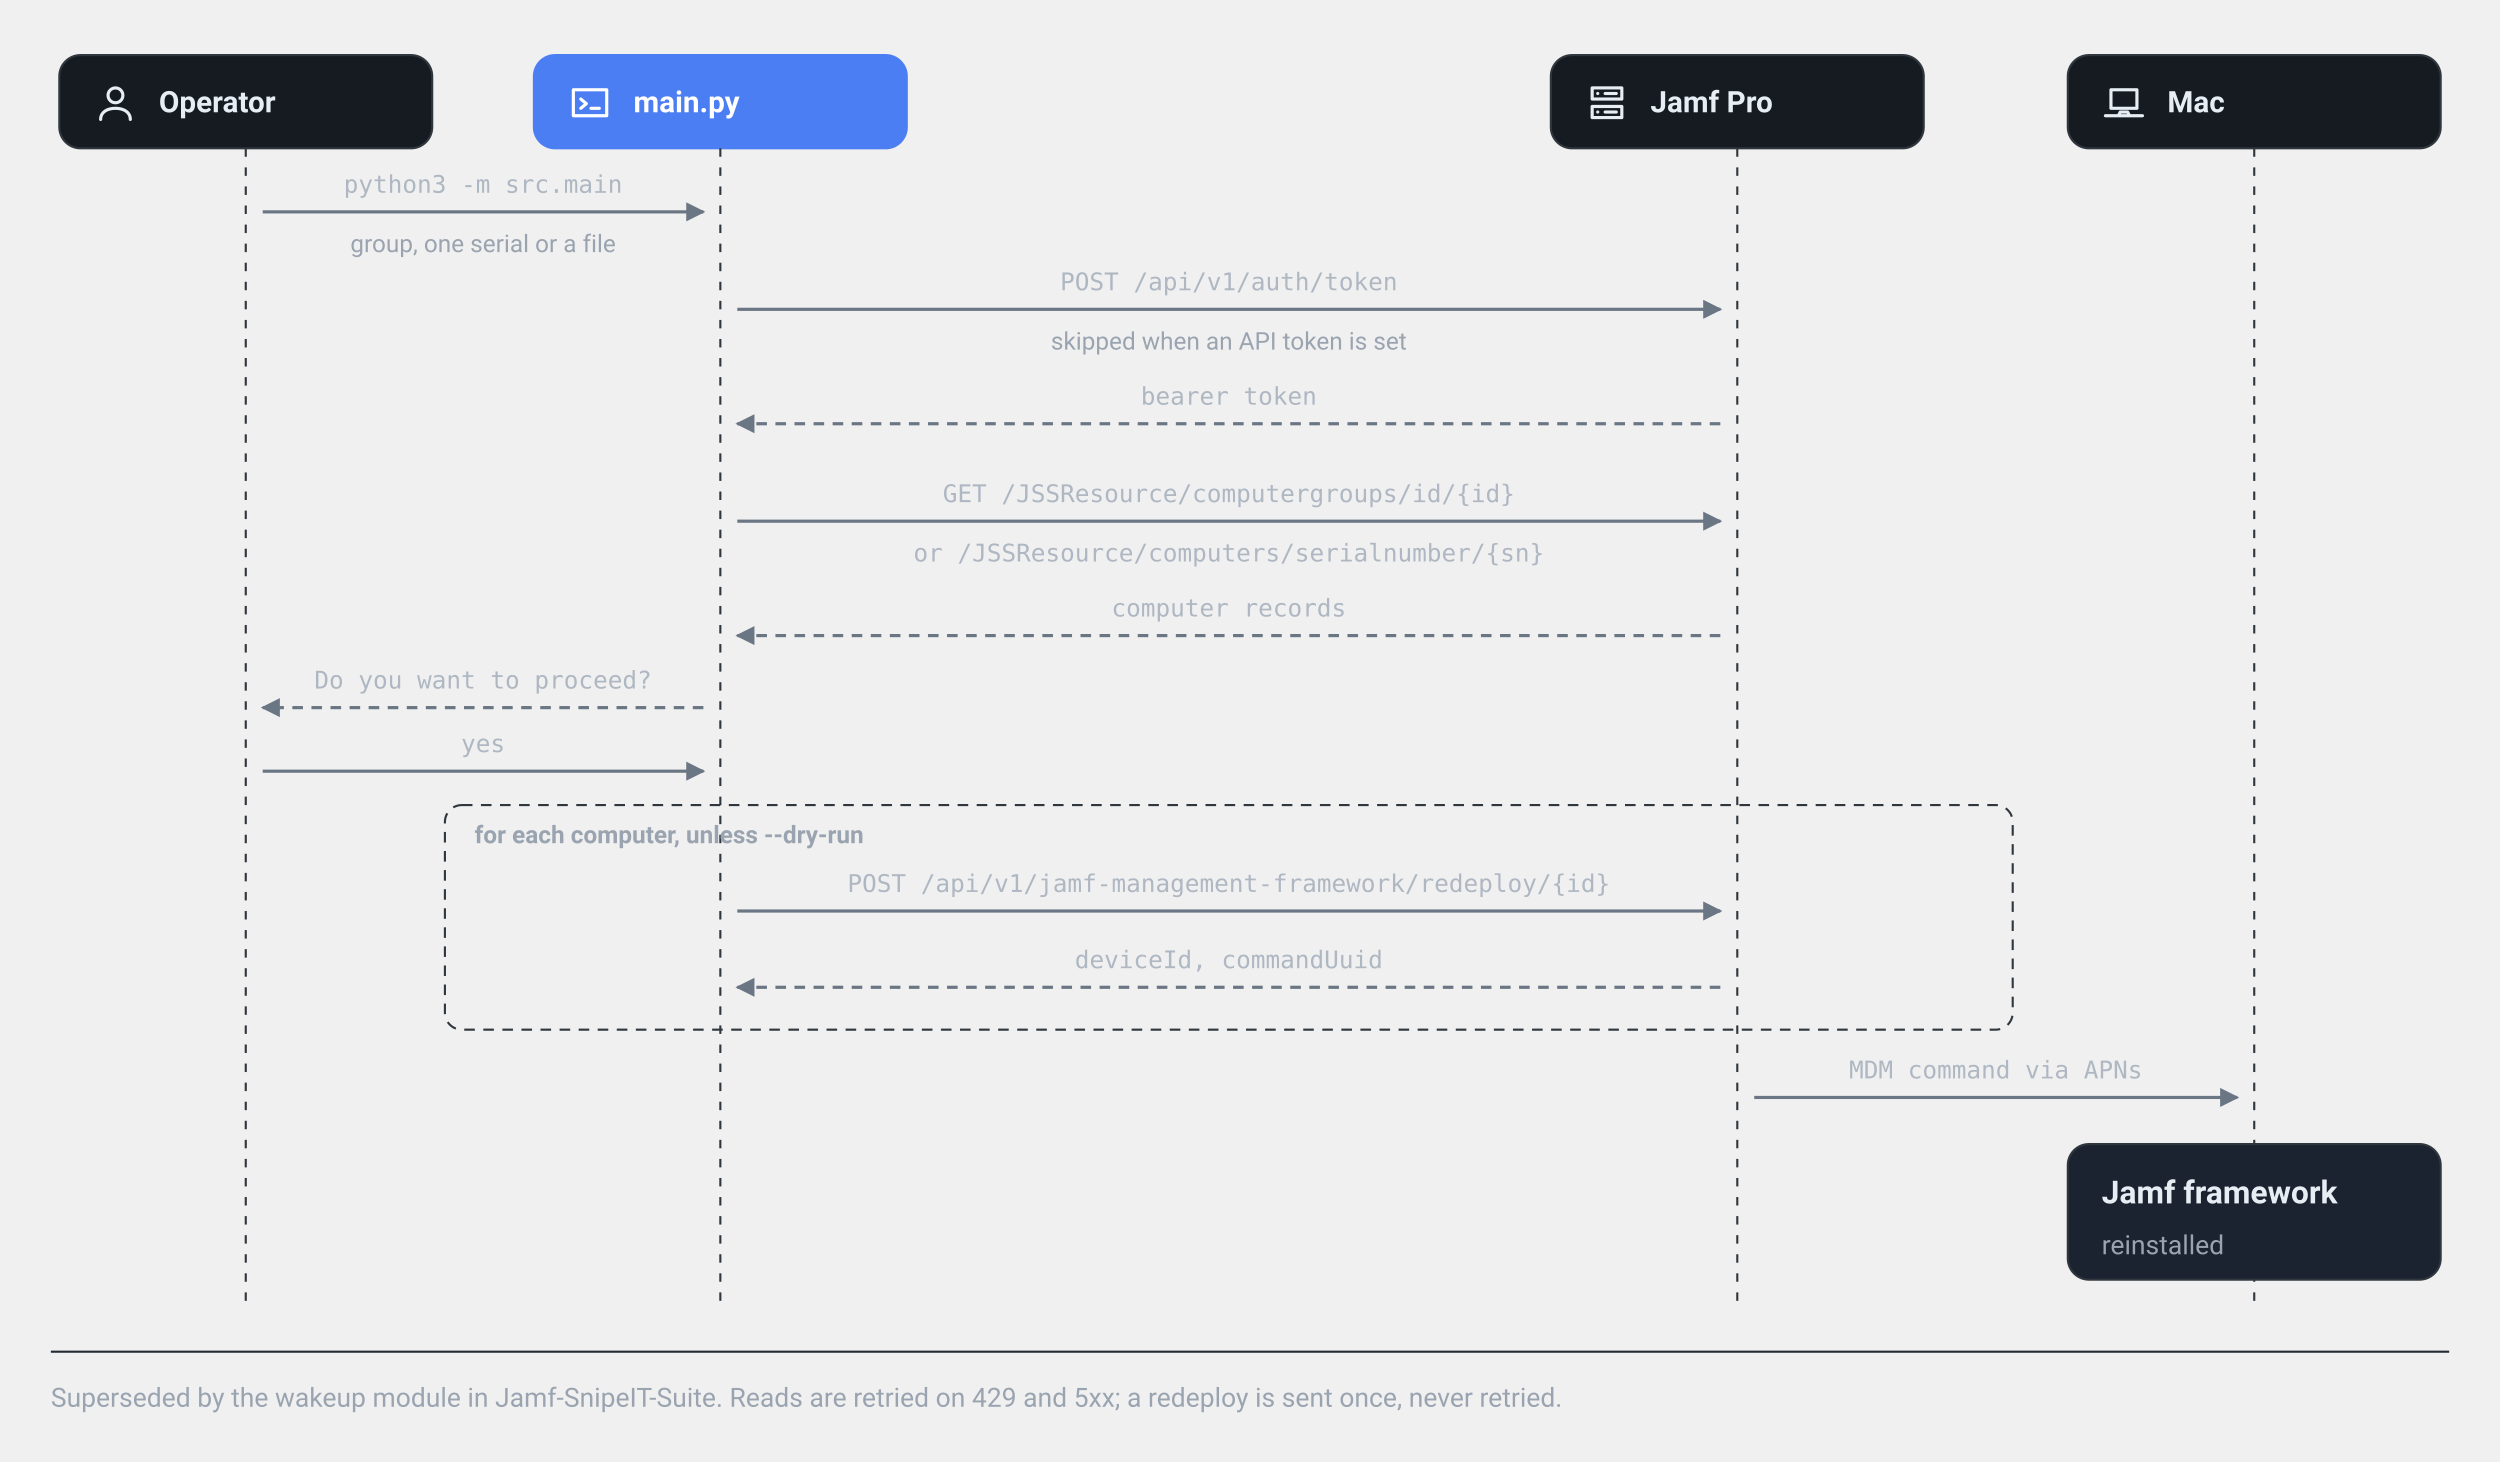
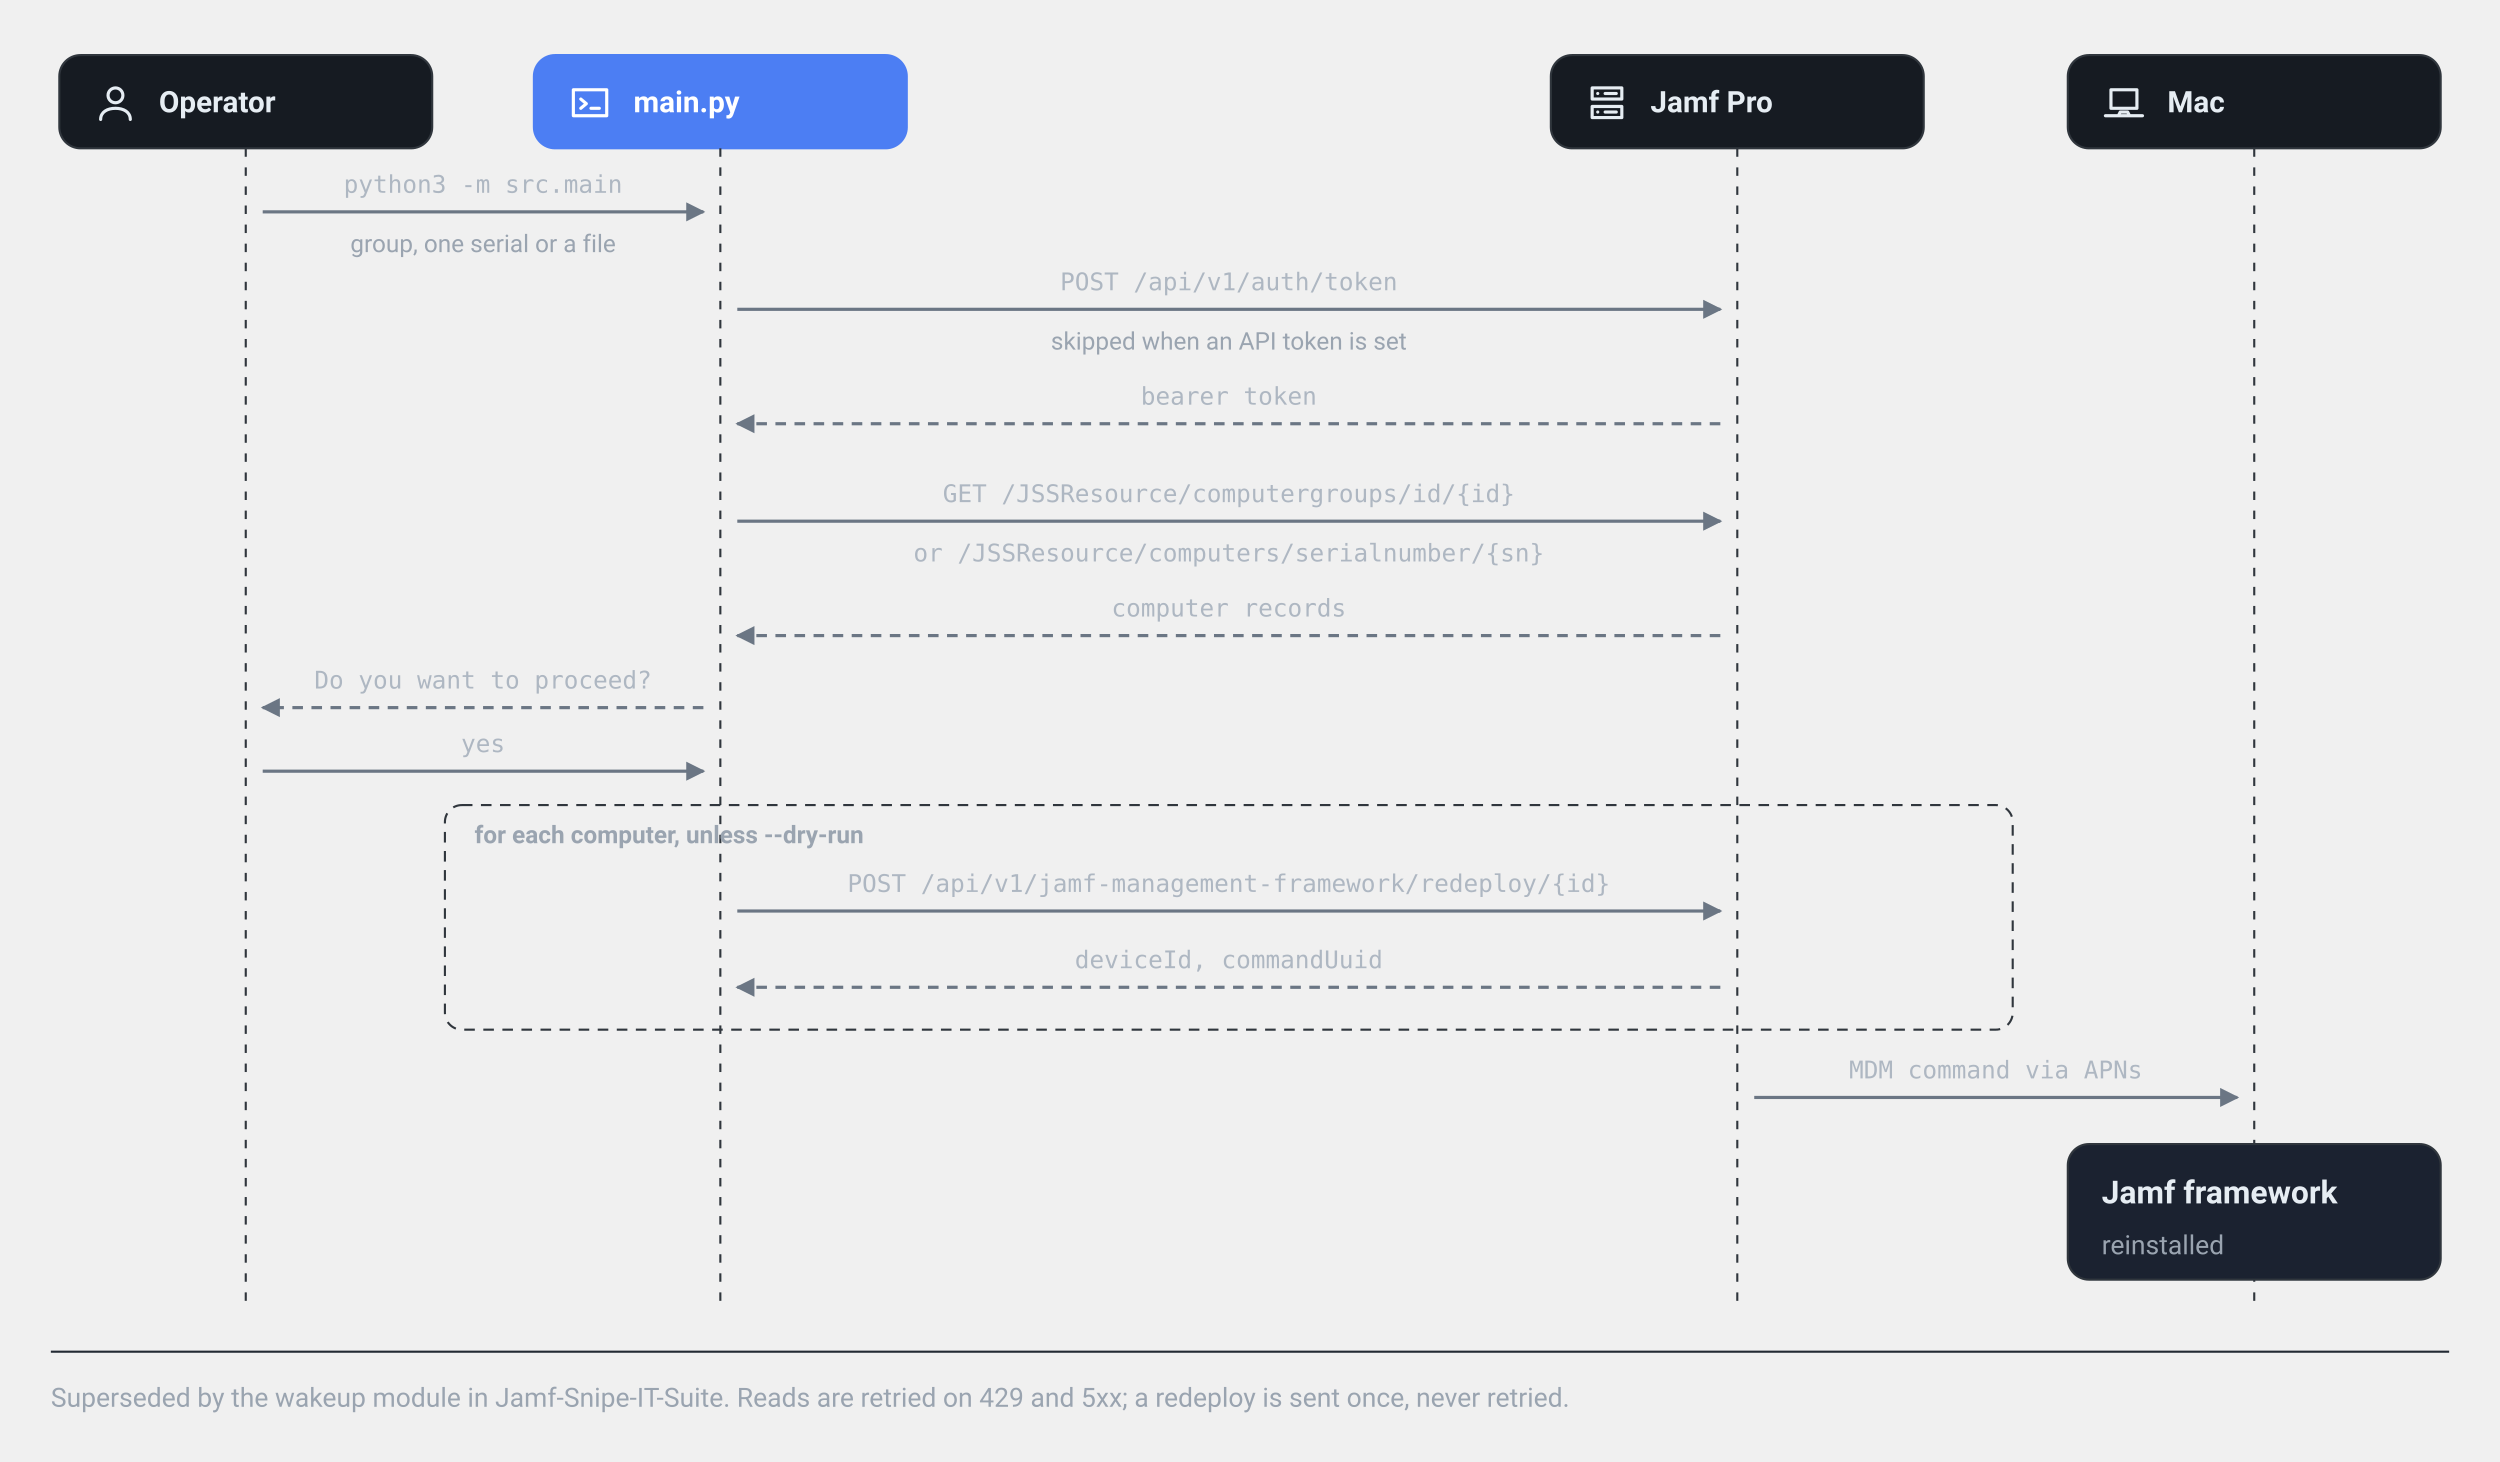
<svg xmlns="http://www.w3.org/2000/svg" viewBox="0 0 1180 690" width="1180" height="690" role="img" aria-label="The operator runs main.py, which gets a bearer token from Jamf Pro when it has no API token, resolves the dynamic group, serial or serial file to computer records, and asks for confirmation. Unless --dry-run is set it then posts one management-framework redeploy per computer; Jamf Pro sends the MDM command over APNs and the Mac reinstalls the Jamf framework.">
  <defs>
    <marker id="a" viewBox="0 0 10 10" refX="9" refY="5" markerWidth="6" markerHeight="6" orient="auto-start-reverse">
      <path d="M0 0 10 5 0 10z" fill="#6b7684" />
    </marker>
    <marker id="b" viewBox="0 0 10 10" refX="1" refY="5" markerWidth="6" markerHeight="6" orient="auto">
      <path d="M10 0 0 5 10 10z" fill="#6b7684" />
    </marker>
  </defs>
  <rect x="28.0" y="26" width="176" height="44" rx="10" fill="#161b22" stroke="#30363d" stroke-width="1" />
  <g transform="translate(44.0,38.0) scale(0.875)" fill="none" stroke="#e6edf3" stroke-width="1.7" stroke-linecap="round" stroke-linejoin="round">
    <path d="M12 12a4 4 0 1 0 0-8 4 4 0 0 0 0 8z M4 21c0-4 3.6-6 8-6s8 2 8 6" />
  </g>
  <text x="75.0" y="53.0" font-family="system-ui,-apple-system,'Segoe UI',Roboto,Helvetica,Arial,sans-serif" font-size="14" fill="#e6edf3" text-anchor="start" font-weight="600">Operator</text>
  <line x1="116" y1="70" x2="116" y2="616" stroke="#30363d" stroke-width="1" stroke-dasharray="4 5" />
  <rect x="252.0" y="26" width="176" height="44" rx="10" fill="#4c7ef3" stroke="#4c7ef3" stroke-width="1" />
  <g transform="translate(268.0,38.0) scale(0.875)" fill="none" stroke="#ffffff" stroke-width="1.7" stroke-linecap="round" stroke-linejoin="round">
    <path d="M3 5h18v14H3z M7 10l3 2.5L7 15 M12.5 15h4.5" />
  </g>
  <text x="299.0" y="53.0" font-family="system-ui,-apple-system,'Segoe UI',Roboto,Helvetica,Arial,sans-serif" font-size="14" fill="#ffffff" text-anchor="start" font-weight="600">main.py</text>
  <line x1="340" y1="70" x2="340" y2="616" stroke="#30363d" stroke-width="1" stroke-dasharray="4 5" />
  <rect x="732.0" y="26" width="176" height="44" rx="10" fill="#161b22" stroke="#30363d" stroke-width="1" />
  <g transform="translate(748.0,38.0) scale(0.875)" fill="none" stroke="#e6edf3" stroke-width="1.7" stroke-linecap="round" stroke-linejoin="round">
    <path d="M4 4h16v6H4z M4 14h16v6H4z M7 7h.01 M7 17h.01 M11 7h6 M11 17h6" />
  </g>
  <text x="779.0" y="53.0" font-family="system-ui,-apple-system,'Segoe UI',Roboto,Helvetica,Arial,sans-serif" font-size="14" fill="#e6edf3" text-anchor="start" font-weight="600">Jamf Pro</text>
  <line x1="820" y1="70" x2="820" y2="616" stroke="#30363d" stroke-width="1" stroke-dasharray="4 5" />
  <rect x="976.0" y="26" width="176" height="44" rx="10" fill="#161b22" stroke="#30363d" stroke-width="1" />
  <g transform="translate(992.0,38.0) scale(0.875)" fill="none" stroke="#e6edf3" stroke-width="1.7" stroke-linecap="round" stroke-linejoin="round">
    <path d="M5 5h14v10H5z M2 19h20 M9 19l1-2h4l1 2" />
  </g>
  <text x="1023.0" y="53.0" font-family="system-ui,-apple-system,'Segoe UI',Roboto,Helvetica,Arial,sans-serif" font-size="14" fill="#e6edf3" text-anchor="start" font-weight="600">Mac</text>
  <line x1="1064" y1="70" x2="1064" y2="616" stroke="#30363d" stroke-width="1" stroke-dasharray="4 5" />
  <rect x="210" y="380" width="740" height="106" rx="8" fill="none" stroke="#30363d" stroke-width="1" stroke-dasharray="5 4" />
  <text x="224.0" y="398.0" font-family="system-ui,-apple-system,'Segoe UI',Roboto,Helvetica,Arial,sans-serif" font-size="11.5" fill="#9aa4b0" text-anchor="start" font-weight="600">for each computer, unless --dry-run</text>
  <polyline points="124,100 332,100" fill="none" stroke="#6b7684" stroke-width="1.5" marker-end="url(#a)" />
  <text x="228.0" y="91.0" font-family="ui-monospace,SFMono-Regular,'SF Mono',Menlo,Consolas,monospace" font-size="11.5" fill="#aeb7c2" text-anchor="middle">python3 -m src.main</text>
  <text x="228.0" y="119.0" font-family="system-ui,-apple-system,'Segoe UI',Roboto,Helvetica,Arial,sans-serif" font-size="11.5" fill="#9aa4b0" text-anchor="middle">group, one serial or a file</text>
  <polyline points="348,146 812,146" fill="none" stroke="#6b7684" stroke-width="1.5" marker-end="url(#a)" />
  <text x="580.0" y="137.0" font-family="ui-monospace,SFMono-Regular,'SF Mono',Menlo,Consolas,monospace" font-size="11.5" fill="#aeb7c2" text-anchor="middle">POST /api/v1/auth/token</text>
  <text x="580.0" y="165.0" font-family="system-ui,-apple-system,'Segoe UI',Roboto,Helvetica,Arial,sans-serif" font-size="11.5" fill="#9aa4b0" text-anchor="middle">skipped when an API token is set</text>
  <polyline points="812,200 348,200" fill="none" stroke="#6b7684" stroke-width="1.5" stroke-dasharray="5 4" marker-end="url(#a)" />
  <text x="580.0" y="191.0" font-family="ui-monospace,SFMono-Regular,'SF Mono',Menlo,Consolas,monospace" font-size="11.5" fill="#aeb7c2" text-anchor="middle">bearer token</text>
  <polyline points="348,246 812,246" fill="none" stroke="#6b7684" stroke-width="1.5" marker-end="url(#a)" />
  <text x="580.0" y="237.0" font-family="ui-monospace,SFMono-Regular,'SF Mono',Menlo,Consolas,monospace" font-size="11.5" fill="#aeb7c2" text-anchor="middle">GET /JSSResource/computergroups/id/{id}</text>
  <text x="580.0" y="265.0" font-family="ui-monospace,SFMono-Regular,'SF Mono',Menlo,Consolas,monospace" font-size="11.5" fill="#aeb7c2" text-anchor="middle">or /JSSResource/computers/serialnumber/{sn}</text>
  <polyline points="812,300 348,300" fill="none" stroke="#6b7684" stroke-width="1.5" stroke-dasharray="5 4" marker-end="url(#a)" />
  <text x="580.0" y="291.0" font-family="ui-monospace,SFMono-Regular,'SF Mono',Menlo,Consolas,monospace" font-size="11.5" fill="#aeb7c2" text-anchor="middle">computer records</text>
  <polyline points="332,334 124,334" fill="none" stroke="#6b7684" stroke-width="1.5" stroke-dasharray="5 4" marker-end="url(#a)" />
  <text x="228.0" y="325.0" font-family="ui-monospace,SFMono-Regular,'SF Mono',Menlo,Consolas,monospace" font-size="11.5" fill="#aeb7c2" text-anchor="middle">Do you want to proceed?</text>
  <polyline points="124,364 332,364" fill="none" stroke="#6b7684" stroke-width="1.5" marker-end="url(#a)" />
  <text x="228.0" y="355.0" font-family="ui-monospace,SFMono-Regular,'SF Mono',Menlo,Consolas,monospace" font-size="11.5" fill="#aeb7c2" text-anchor="middle">yes</text>
  <polyline points="348,430 812,430" fill="none" stroke="#6b7684" stroke-width="1.5" marker-end="url(#a)" />
  <text x="580.0" y="421.0" font-family="ui-monospace,SFMono-Regular,'SF Mono',Menlo,Consolas,monospace" font-size="11.5" fill="#aeb7c2" text-anchor="middle">POST /api/v1/jamf-management-framework/redeploy/{id}</text>
  <polyline points="812,466 348,466" fill="none" stroke="#6b7684" stroke-width="1.5" stroke-dasharray="5 4" marker-end="url(#a)" />
  <text x="580.0" y="457.0" font-family="ui-monospace,SFMono-Regular,'SF Mono',Menlo,Consolas,monospace" font-size="11.5" fill="#aeb7c2" text-anchor="middle">deviceId, commandUuid</text>
  <polyline points="828,518 1056,518" fill="none" stroke="#6b7684" stroke-width="1.5" marker-end="url(#a)" />
  <text x="942.0" y="509.0" font-family="ui-monospace,SFMono-Regular,'SF Mono',Menlo,Consolas,monospace" font-size="11.5" fill="#aeb7c2" text-anchor="middle">MDM command via APNs</text>
  <rect x="976" y="540" width="176" height="64" rx="10" fill="#1b2230" stroke="#30363d" stroke-width="1" />
  <text x="992.0" y="568.0" font-family="system-ui,-apple-system,'Segoe UI',Roboto,Helvetica,Arial,sans-serif" font-size="15" fill="#e6edf3" text-anchor="start" font-weight="600">Jamf framework</text>
  <text x="992.0" y="592.0" font-family="system-ui,-apple-system,'Segoe UI',Roboto,Helvetica,Arial,sans-serif" font-size="12.5" fill="#9aa4b0" text-anchor="start">reinstalled</text>
  <line x1="24" y1="638" x2="1156" y2="638" stroke="#232a33" stroke-width="1" />
-   <text x="24.0" y="664.0" font-family="system-ui,-apple-system,'Segoe UI',Roboto,Helvetica,Arial,sans-serif" font-size="12.5" fill="#9aa4b0" text-anchor="start">Superseded by the wakeup module in Jamf-SnipeIT-Suite. Reads are retried on 429 and 5xx; a redeploy is sent once, never retried.</text>
+   <text x="24.0" y="664.0" font-family="system-ui,-apple-system,'Segoe UI',Roboto,Helvetica,Arial,sans-serif" font-size="12.5" fill="#9aa4b0" text-anchor="start">Superseded by the wakeup module in Jamf-Snipe-IT-Suite. Reads are retried on 429 and 5xx; a redeploy is sent once, never retried.</text>
</svg>
